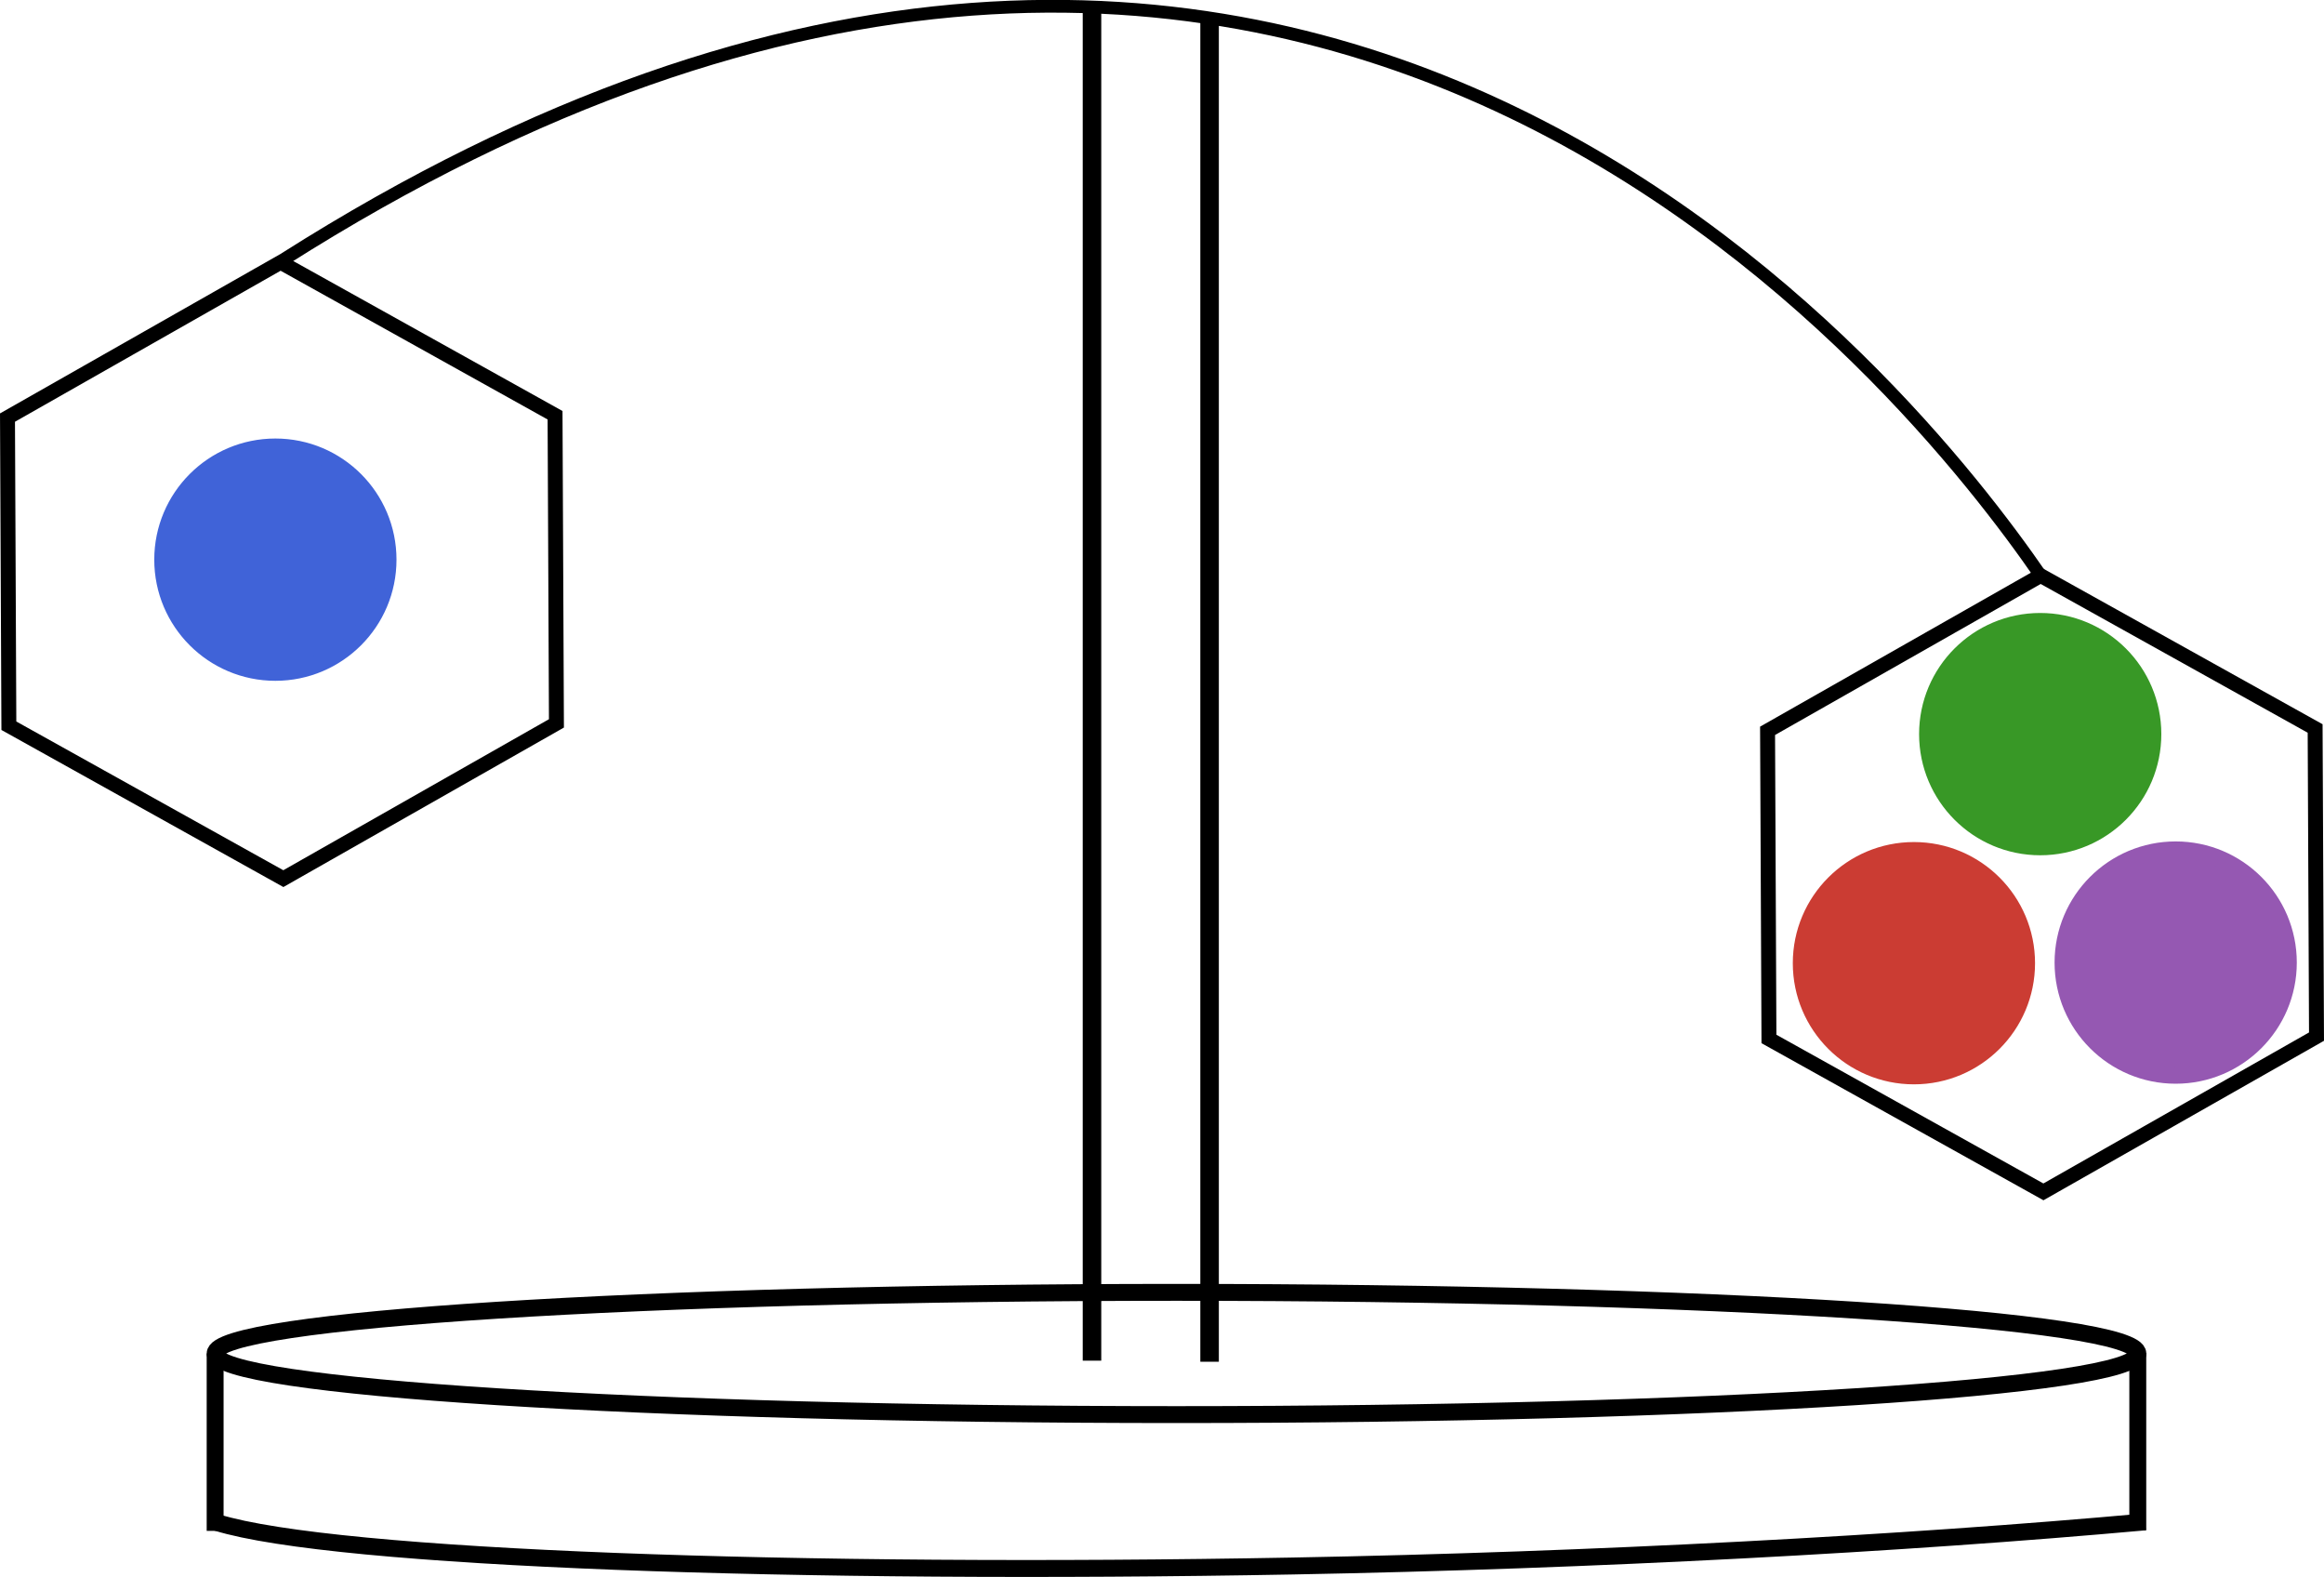
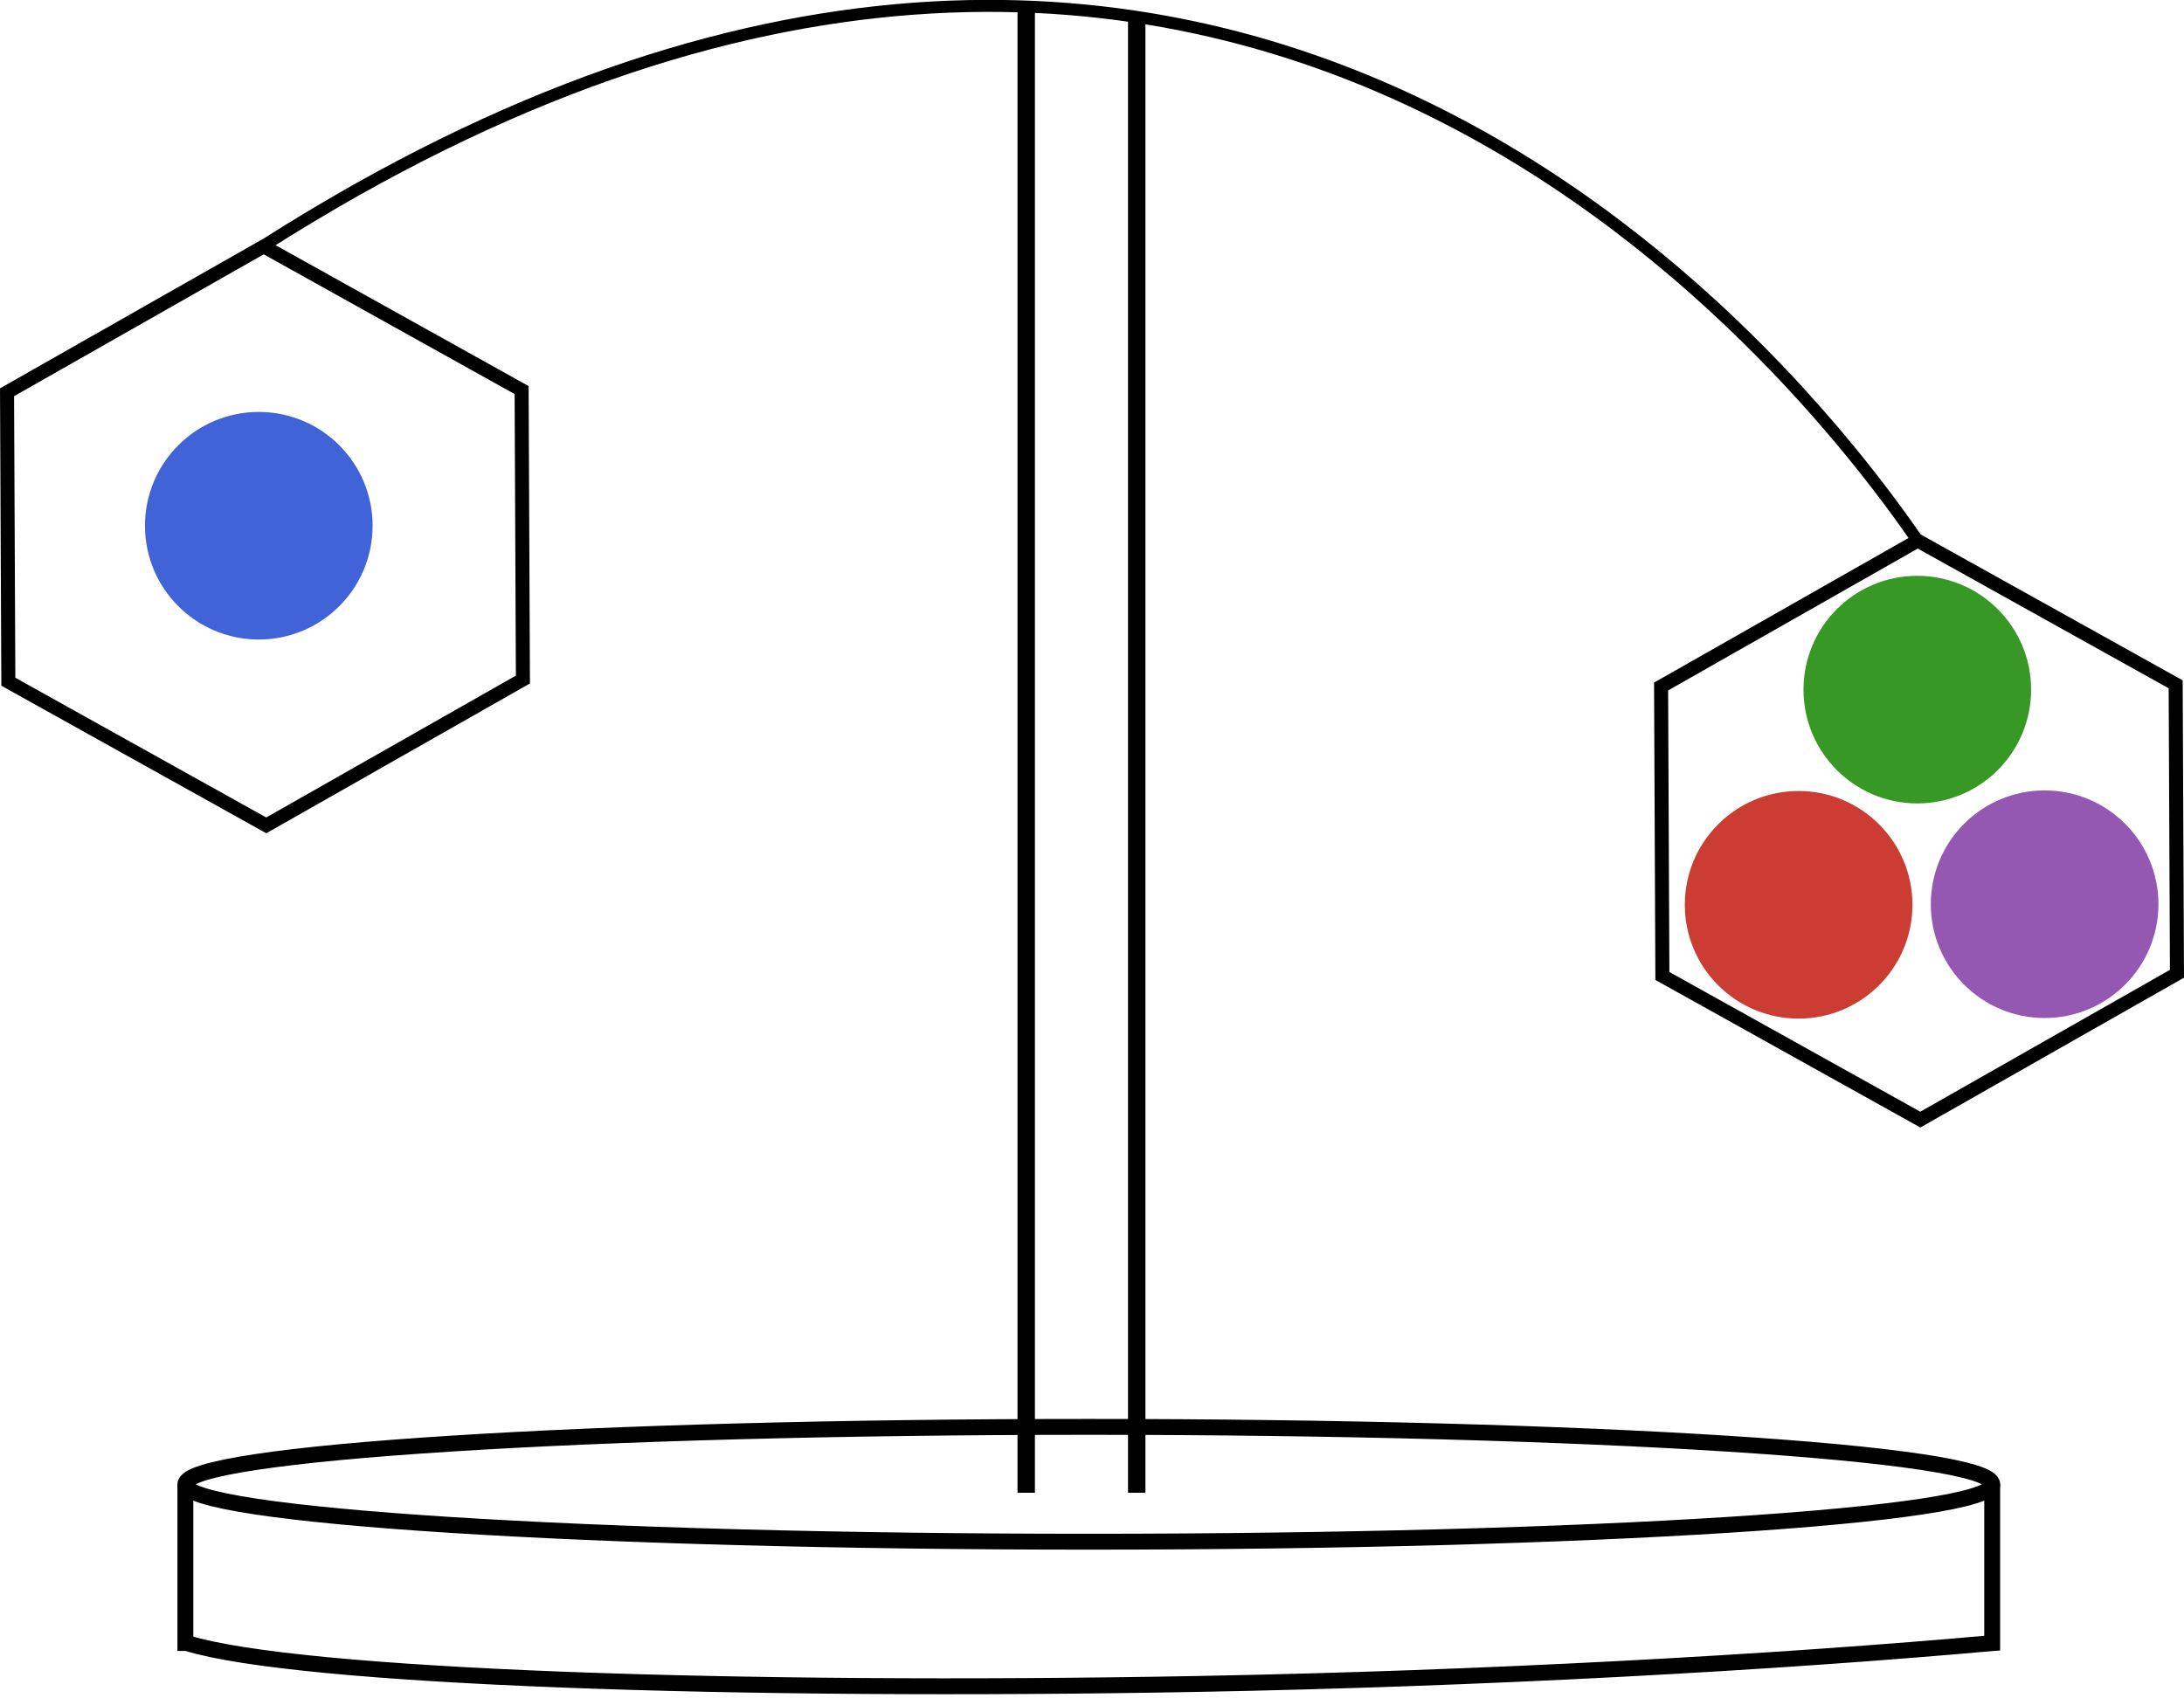
- <svg xmlns="http://www.w3.org/2000/svg" width="206.277mm" height="139.934mm" viewBox="0 0 206.277 139.934" version="1.1" id="svg8">
-   <defs id="defs2" />
+ <svg xmlns="http://www.w3.org/2000/svg" width="206.277mm" height="161.034mm" viewBox="0 0 206.277 161.034" version="1.1" id="svg8">
+   <defs id="defs2">
+     <rect x="34.396" y="198.702" width="152.4" height="27.517" id="rect994" />
+   </defs>
  <g id="layer1" transform="translate(-2.864386,-56.50608)">
-     <rect style="fill:#000000;stroke-width:0.214" id="rect12" width="1.644" height="119.729" x="98.967" y="57.518" />
-     <rect style="fill:#000000;stroke-width:0.214;stroke-miterlimit:4;stroke-dasharray:none" id="rect12-5" width="1.644" height="119" x="109.405" y="58.343" />
+     <rect style="fill:#000000;stroke-width:0.232" id="rect12" width="1.644" height="140" x="98.967" y="57.518" />
+     <rect style="fill:#000000;stroke-width:0.231;stroke-miterlimit:4;stroke-dasharray:none" id="rect12-5" width="1.644" height="139.173" x="109.405" y="58.343" />
    <path style="fill:none;stroke:#000000;stroke-width:1.133;stroke-linecap:butt;stroke-linejoin:miter;stroke-miterlimit:4;stroke-dasharray:none;stroke-opacity:1" d="M 28.068,79.517 C 118.749,21.941 172.807,91.346 183.992,107.58" id="path859" />
-     <path style="fill:none;stroke:#000000;stroke-width:1.5;stroke-miterlimit:4;stroke-dasharray:none;stroke-opacity:1" id="path863" d="M 66.817,146.998 37.786,159.864 12.128,141.155 15.502,109.581 44.533,96.715 70.191,115.423 Z" transform="matrix(0.8782469,-0.09523395,0.09772729,0.8558401,-20.79446,1.253777)" />
+     <path style="fill:none;stroke:#000000;stroke-width:1.5;stroke-miterlimit:4;stroke-dasharray:none;stroke-opacity:1" id="path863" transform="matrix(0.8782469,-0.09523395,0.09772729,0.8558401,-20.79446,1.253777)" d="M 66.817,146.998 37.786,159.864 12.128,141.155 15.502,109.581 44.533,96.715 70.191,115.423 Z" />
    <path style="fill:none;stroke:#000000;stroke-width:1.5;stroke-miterlimit:4;stroke-dasharray:none;stroke-opacity:1" id="path863-8" transform="matrix(0.8782469,-0.09523395,0.09772729,0.8558401,135.429,29.0493)" d="M 66.817,146.998 37.786,159.864 12.128,141.155 15.502,109.581 44.533,96.715 70.191,115.423 Z" />
-     <ellipse style="fill:none;stroke:#000000;stroke-width:1.5;stroke-miterlimit:4;stroke-dasharray:none;stroke-opacity:1" id="path885" cx="107.289" cy="176.609" rx="85.328" ry="5.424" />
+     <ellipse style="fill:none;stroke:#000000;stroke-width:1.5;stroke-miterlimit:4;stroke-dasharray:none;stroke-opacity:1" id="path885" cx="105.701" cy="196.718" rx="85.328" ry="5.424" />
    <circle style="fill:#4063d8;fill-opacity:1;stroke:#4063d8;stroke-width:1.5;stroke-miterlimit:4;stroke-dasharray:none;stroke-opacity:1" id="path887" cx="27.307" cy="106.169" r="10" />
    <circle style="fill:#389826;fill-opacity:1;stroke:#389826;stroke-width:1.5;stroke-miterlimit:4;stroke-dasharray:none;stroke-opacity:1" id="path887-0" cx="183.952" cy="121.65" r="10" />
    <circle style="fill:#cb3c33;fill-opacity:1;stroke:#cb3c33;stroke-width:1.5;stroke-miterlimit:4;stroke-dasharray:none;stroke-opacity:1" id="path887-3" cx="172.743" cy="141.977" r="10" />
    <circle style="fill:#9558b2;fill-opacity:1;stroke:#9558b2;stroke-width:1.5;stroke-miterlimit:4;stroke-dasharray:none;stroke-opacity:1" id="path887-02" cx="195.977" cy="141.922" r="10" />
-     <path style="fill:none;stroke:#000000;stroke-width:1.5;stroke-linecap:butt;stroke-linejoin:miter;stroke-miterlimit:4;stroke-dasharray:none;stroke-opacity:1" d="m 21.96,176.609 v 15.743" id="path935" />
-     <path style="fill:none;stroke:#000000;stroke-width:1.5;stroke-linecap:butt;stroke-linejoin:miter;stroke-miterlimit:4;stroke-dasharray:none;stroke-opacity:1" d="m 192.613,176.553 v 15.743" id="path935-4" />
-     <path style="fill:none;stroke:#000000;stroke-width:1.502;stroke-linecap:butt;stroke-linejoin:miter;stroke-miterlimit:4;stroke-dasharray:none;stroke-opacity:1" d="m 22.109,191.608 c 10.554,3.253 52.041,4.661 95.49,3.861 26.758,-0.493 54.341,-1.988 75.659,-3.917" id="path990" />
+     <path style="fill:none;stroke:#000000;stroke-width:1.5;stroke-linecap:butt;stroke-linejoin:miter;stroke-miterlimit:4;stroke-dasharray:none;stroke-opacity:1" d="m 20.373,196.718 v 15.743" id="path935" />
+     <path style="fill:none;stroke:#000000;stroke-width:1.5;stroke-linecap:butt;stroke-linejoin:miter;stroke-miterlimit:4;stroke-dasharray:none;stroke-opacity:1" d="m 191.026,196.661 v 15.743" id="path935-4" />
+     <path style="fill:none;stroke:#000000;stroke-width:1.502;stroke-linecap:butt;stroke-linejoin:miter;stroke-miterlimit:4;stroke-dasharray:none;stroke-opacity:1" d="m 20.522,211.717 c 10.554,3.253 52.041,4.661 95.49,3.861 26.758,-0.493 54.341,-1.988 75.659,-3.917" id="path990" />
  </g>
</svg>
